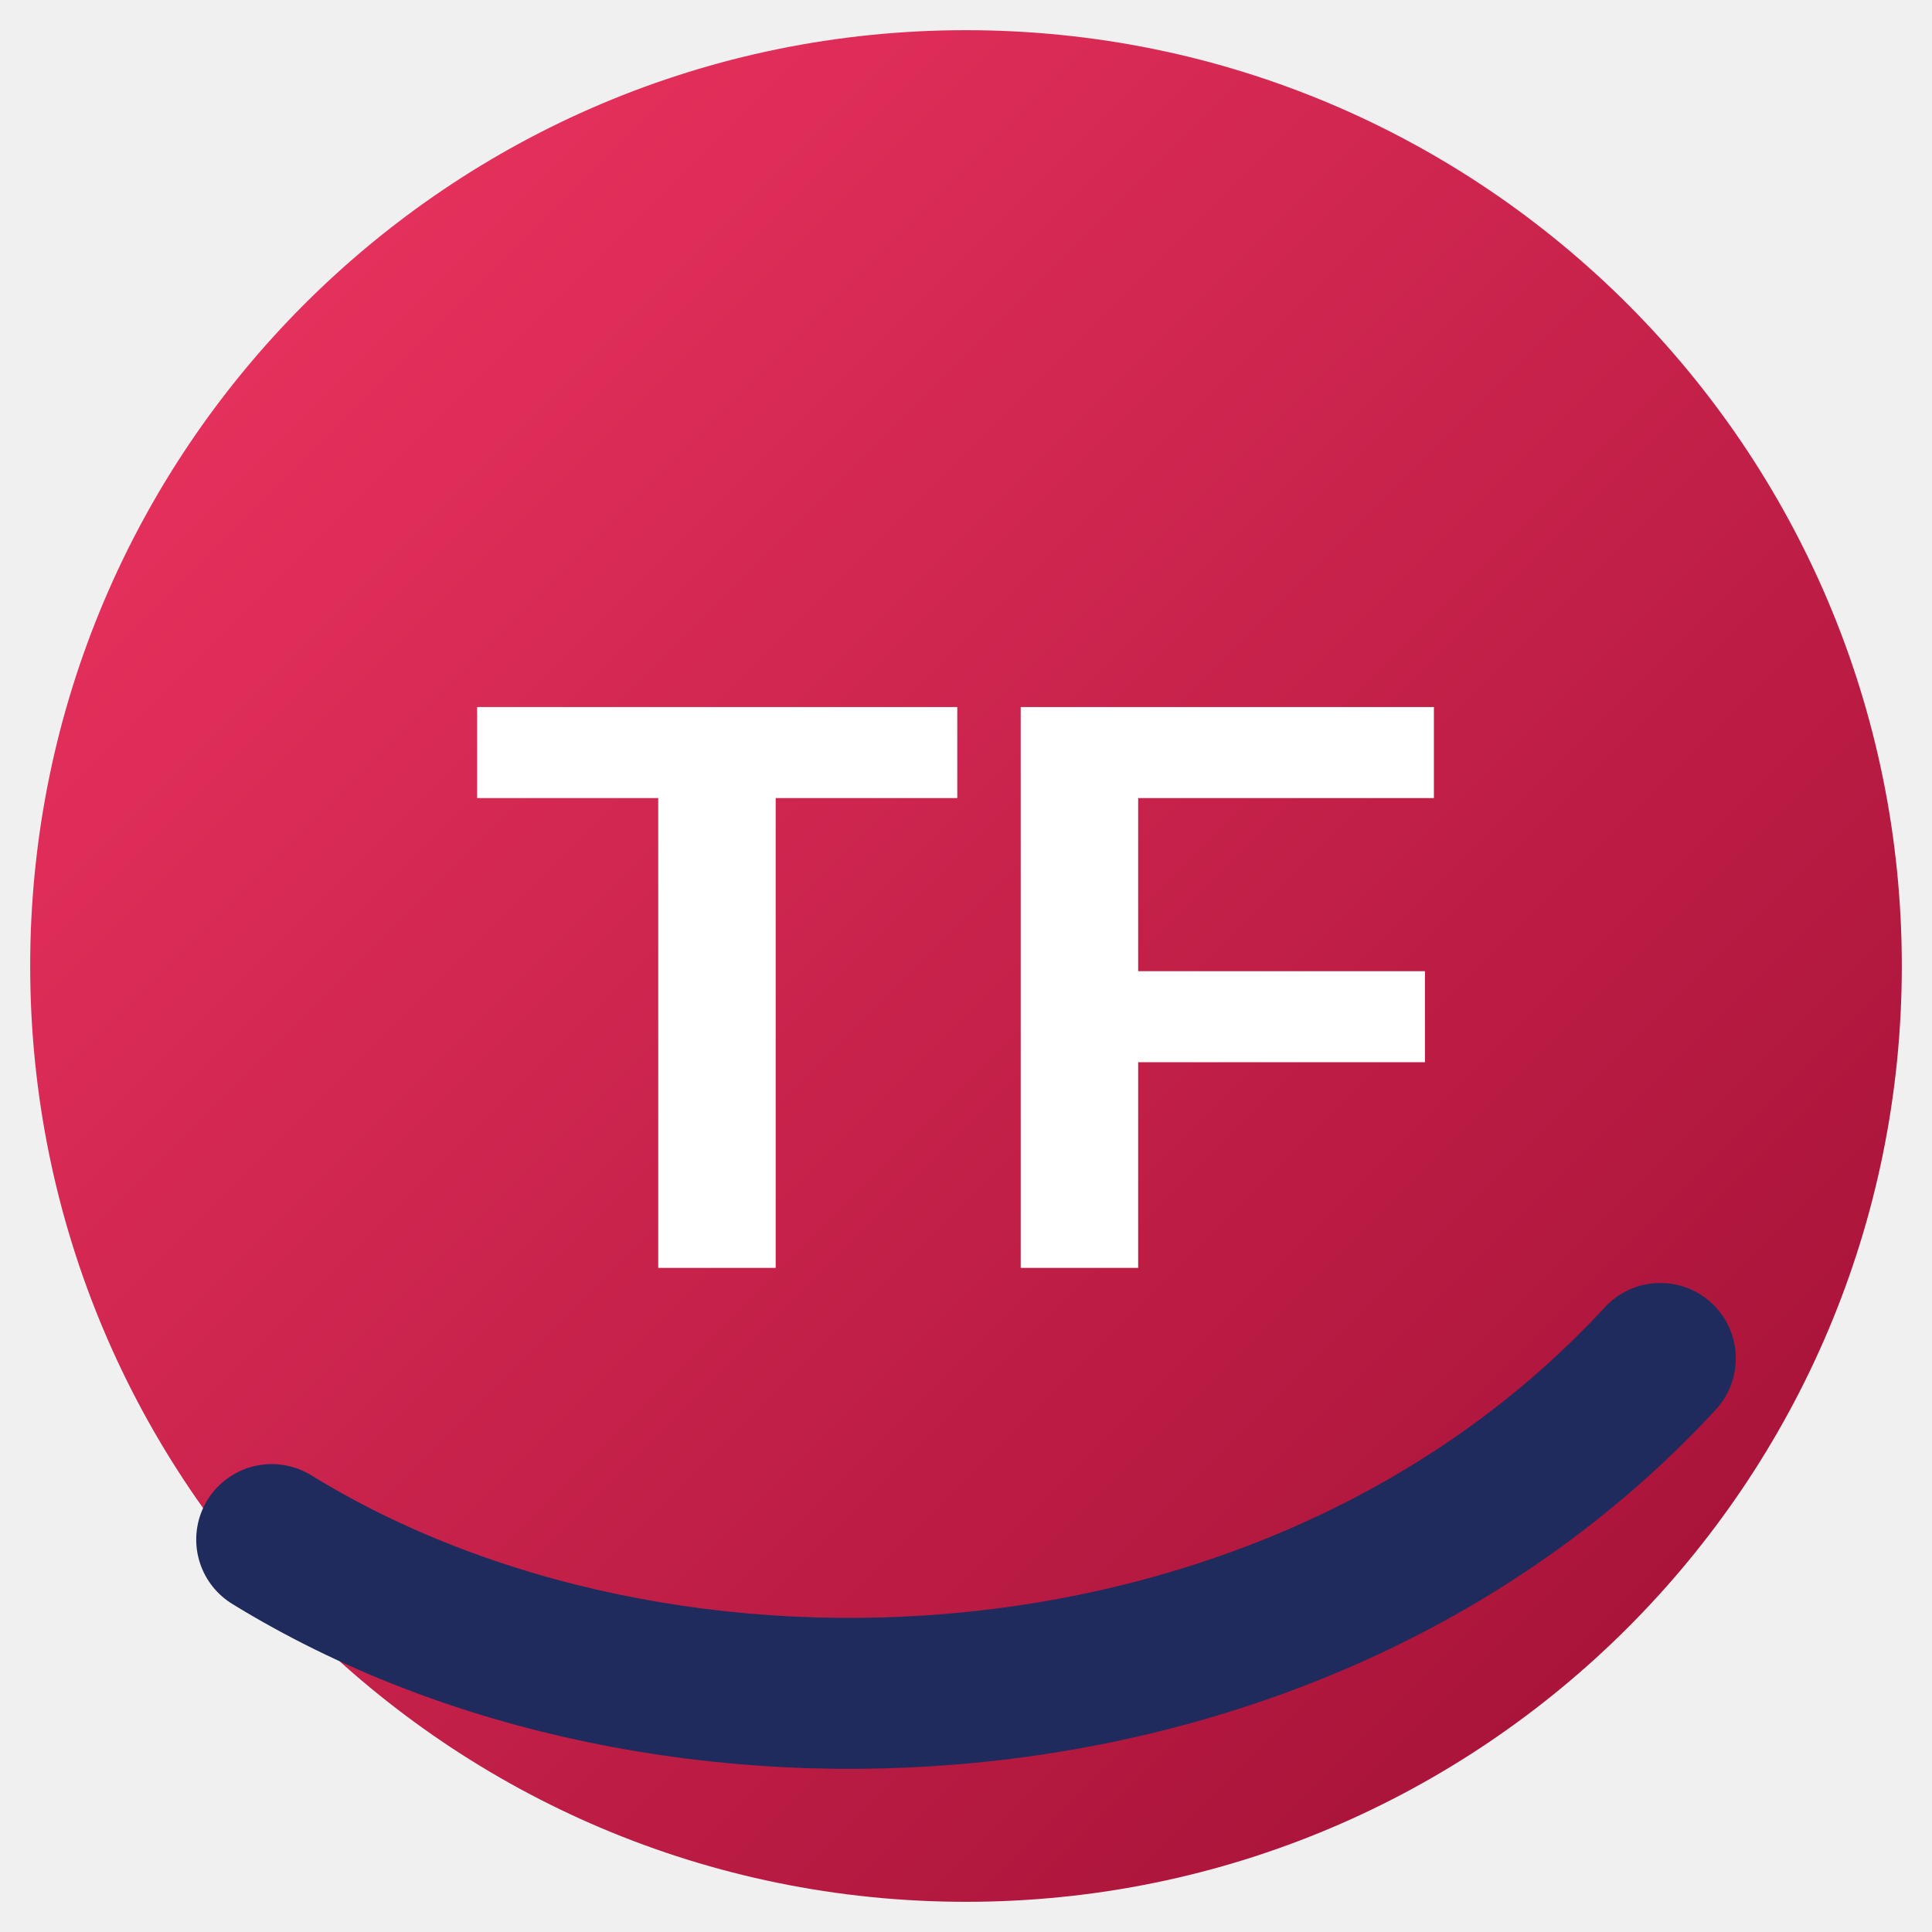
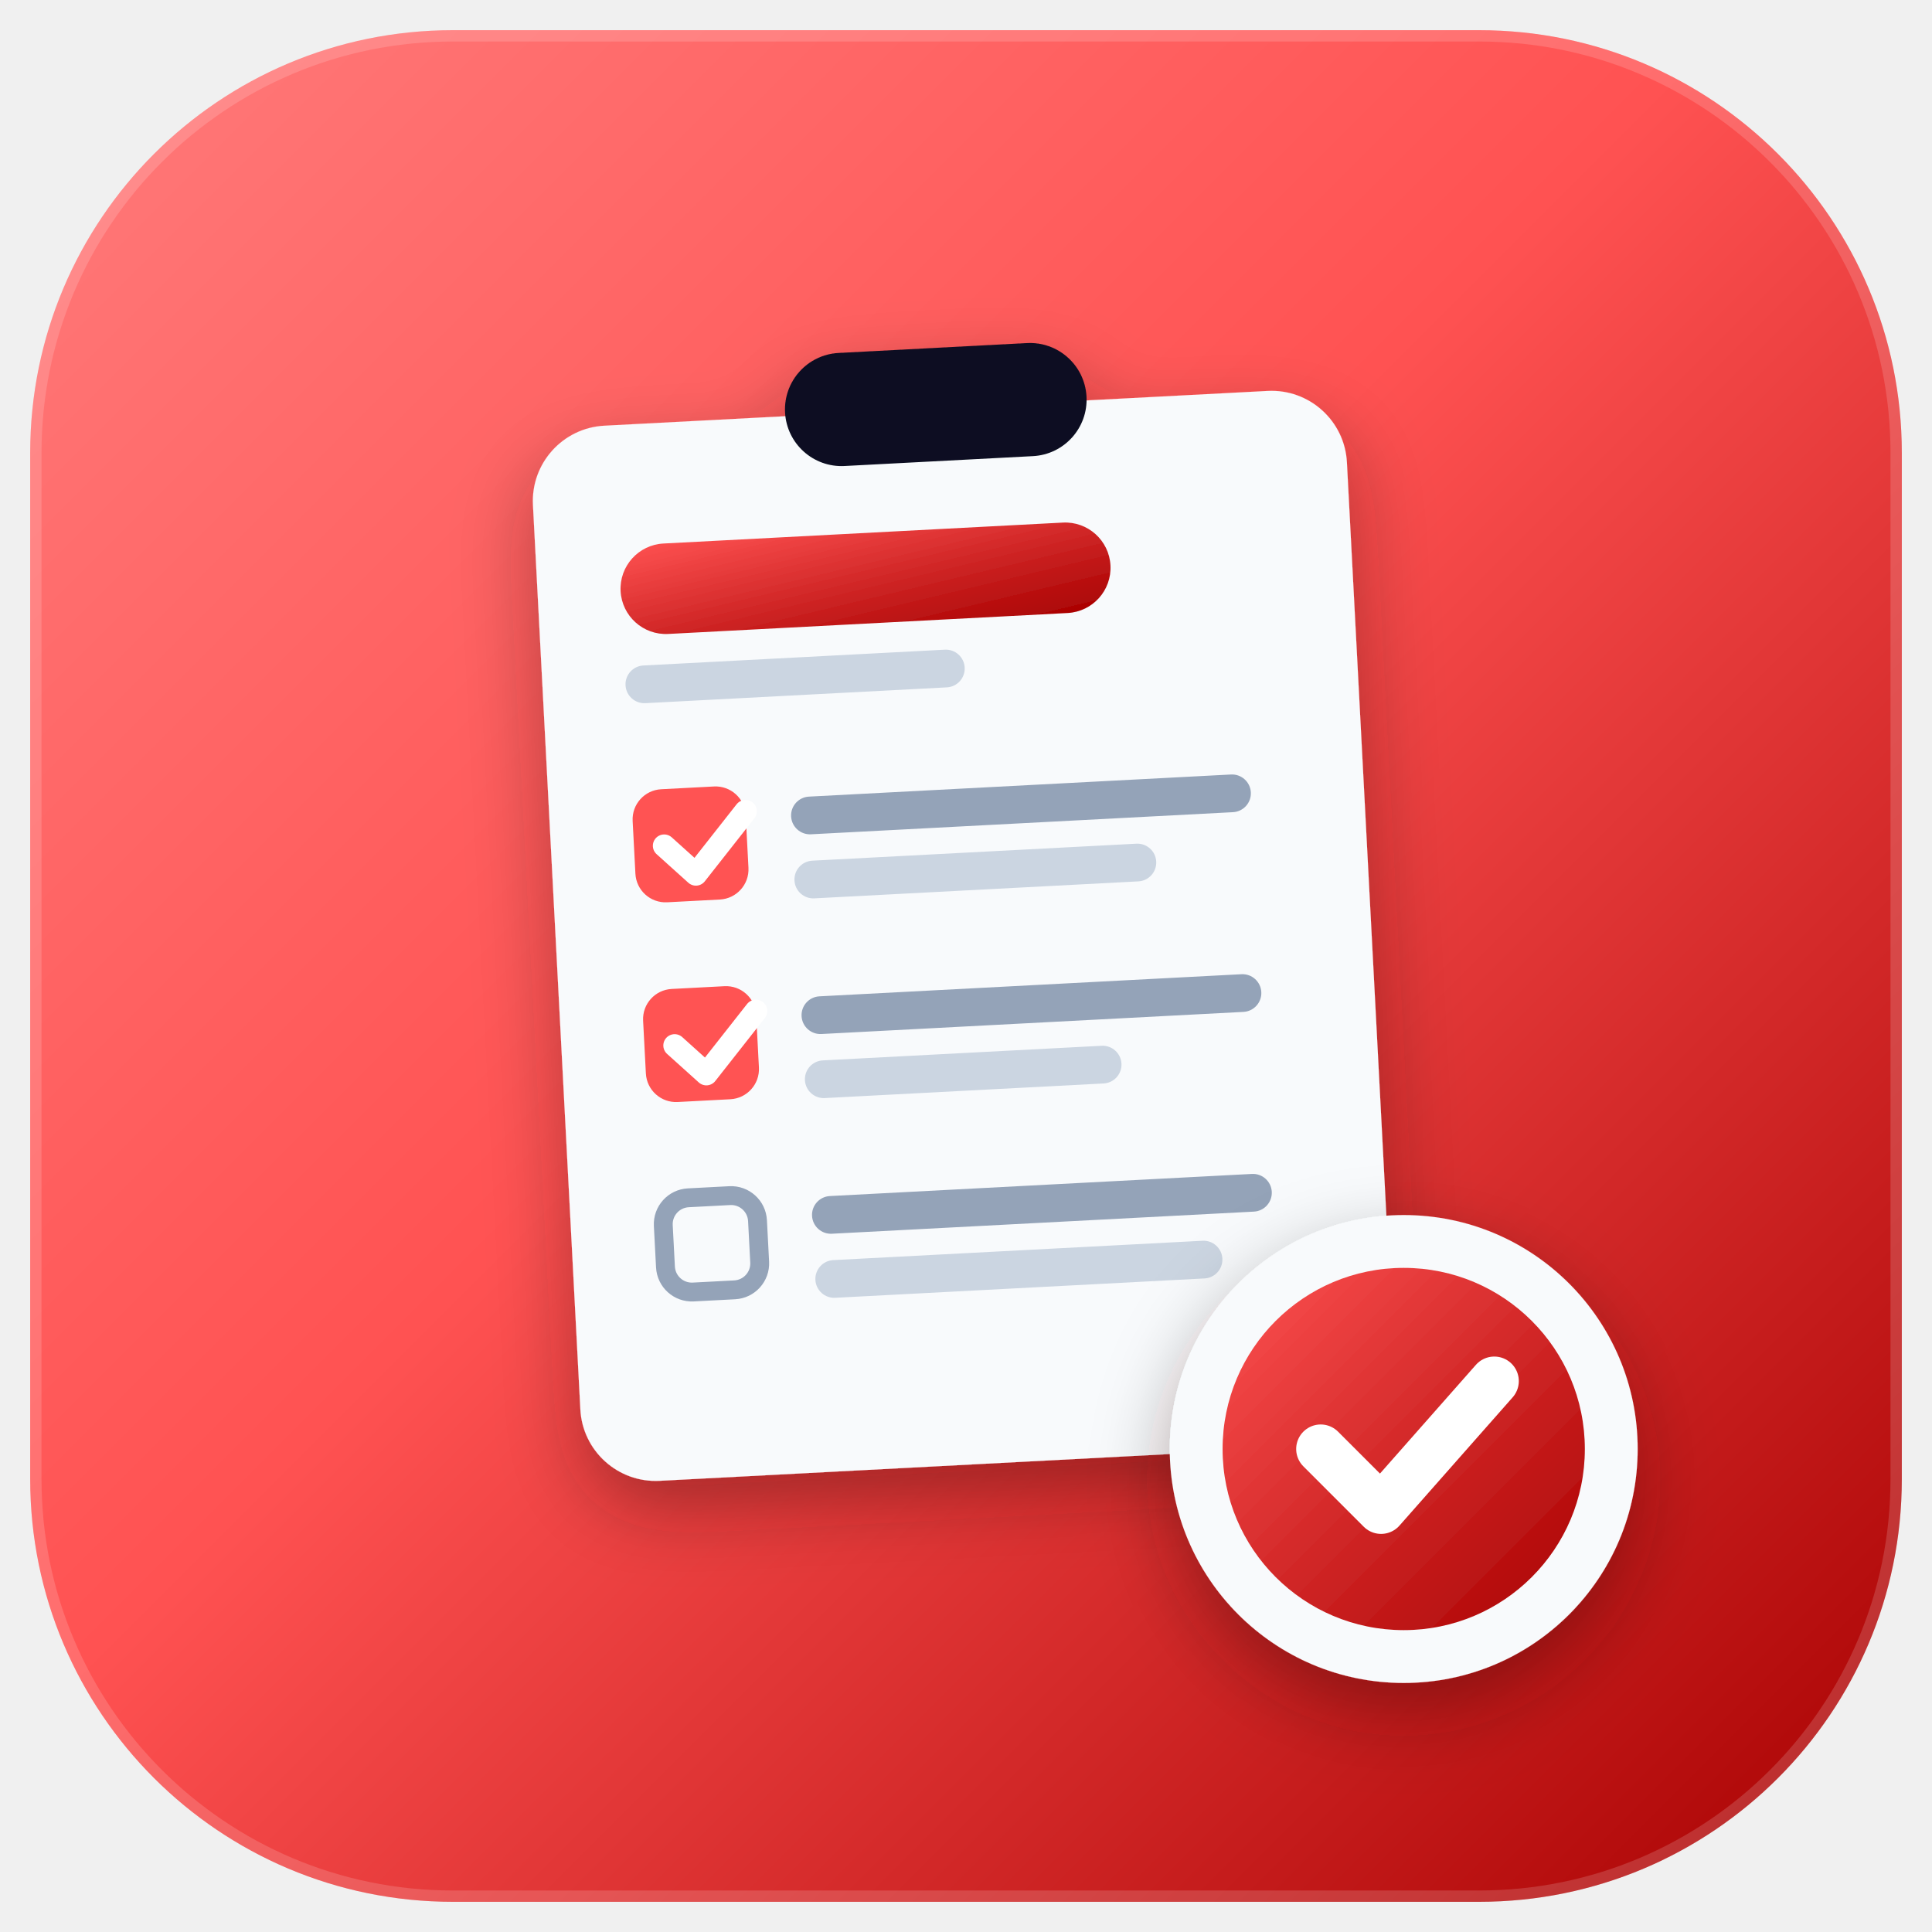
- <svg xmlns="http://www.w3.org/2000/svg" width="64" height="64" viewBox="0 0 64 64">
+ <svg xmlns="http://www.w3.org/2000/svg" width="64" height="64" viewBox="0 0 512 512">
  <defs>
-     <linearGradient id="g" x1="0" y1="0" x2="1" y2="1">
-       <stop offset="0" stop-color="#F03663" />
-       <stop offset="1" stop-color="#9E0E33" />
+     <linearGradient id="tileG" x1="0" y1="0" x2="1" y2="1">
+       <stop offset="0" stop-color="#ff7b7b" />
+       <stop offset="0.45" stop-color="#ff5252" />
+       <stop offset="1" stop-color="#a70000" />
    </linearGradient>
+     <linearGradient id="checkG" x1="0" y1="0" x2="1" y2="1">
+       <stop offset="0" stop-color="#ff5252" />
+       <stop offset="1" stop-color="#a70000" />
+     </linearGradient>
+     <filter id="sh" x="-30%" y="-30%" width="160%" height="160%">
+       <feDropShadow dx="0" dy="8" stdDeviation="10" flood-color="#2a0000" flood-opacity="0.35" />
+     </filter>
  </defs>
-   <circle cx="32" cy="32" r="31" fill="url(#g)" />
-   <path d="M9 51 C22 59 43 58 55 45" fill="none" stroke="#1E2B5C" stroke-width="5" stroke-linecap="round" />
-   <text x="32" y="42" font-family="'Arial Black',Arial,sans-serif" font-size="27" font-weight="900" fill="#FFFFFF" text-anchor="middle">TF</text>
+   <rect x="8" y="8" width="496" height="496" rx="112" fill="url(#tileG)" />
+   <rect x="9.5" y="9.5" width="493" height="493" rx="110.5" fill="none" stroke="#ffffff" stroke-opacity="0.16" stroke-width="3" />
+   <g transform="rotate(-3 256 260)" filter="url(#sh)">
+     <rect x="148" y="108" width="216" height="280" rx="20" fill="#f8fafc" />
+     <rect x="216" y="92" width="80" height="30" rx="15" fill="#0b1020" />
+     <rect x="170" y="140" width="130" height="24" rx="12" fill="url(#checkG)" />
+     <rect x="170" y="172" width="90" height="10" rx="5" fill="#cbd5e1" />
+     <rect x="170" y="205" width="30" height="30" rx="8" fill="#ff5252" />
+     <path d="M178 220 l8 8 14 -16" fill="none" stroke="#ffffff" stroke-width="6" stroke-linecap="round" stroke-linejoin="round" />
+     <rect x="212" y="209" width="122" height="10" rx="5" fill="#94a3b8" />
+     <rect x="212" y="226" width="96" height="10" rx="5" fill="#cbd5e1" />
+     <rect x="170" y="258" width="30" height="30" rx="8" fill="#ff5252" />
+     <path d="M178 273 l8 8 14 -16" fill="none" stroke="#ffffff" stroke-width="6" stroke-linecap="round" stroke-linejoin="round" />
+     <rect x="212" y="262" width="122" height="10" rx="5" fill="#94a3b8" />
+     <rect x="212" y="279" width="84" height="10" rx="5" fill="#cbd5e1" />
+     <rect x="172.5" y="313.5" width="25" height="25" rx="7" fill="#f8fafc" stroke="#94a3b8" stroke-width="5" />
+     <rect x="212" y="315" width="122" height="10" rx="5" fill="#94a3b8" />
+     <rect x="212" y="332" width="108" height="10" rx="5" fill="#cbd5e1" />
+   </g>
+   <g filter="url(#sh)">
+     <circle cx="372" cy="384" r="62" fill="#f8fafc" />
+     <circle cx="372" cy="384" r="48" fill="url(#checkG)" />
+     <path d="M350 384 l16 16 30 -34" fill="none" stroke="#ffffff" stroke-width="13" stroke-linecap="round" stroke-linejoin="round" />
+   </g>
</svg>
